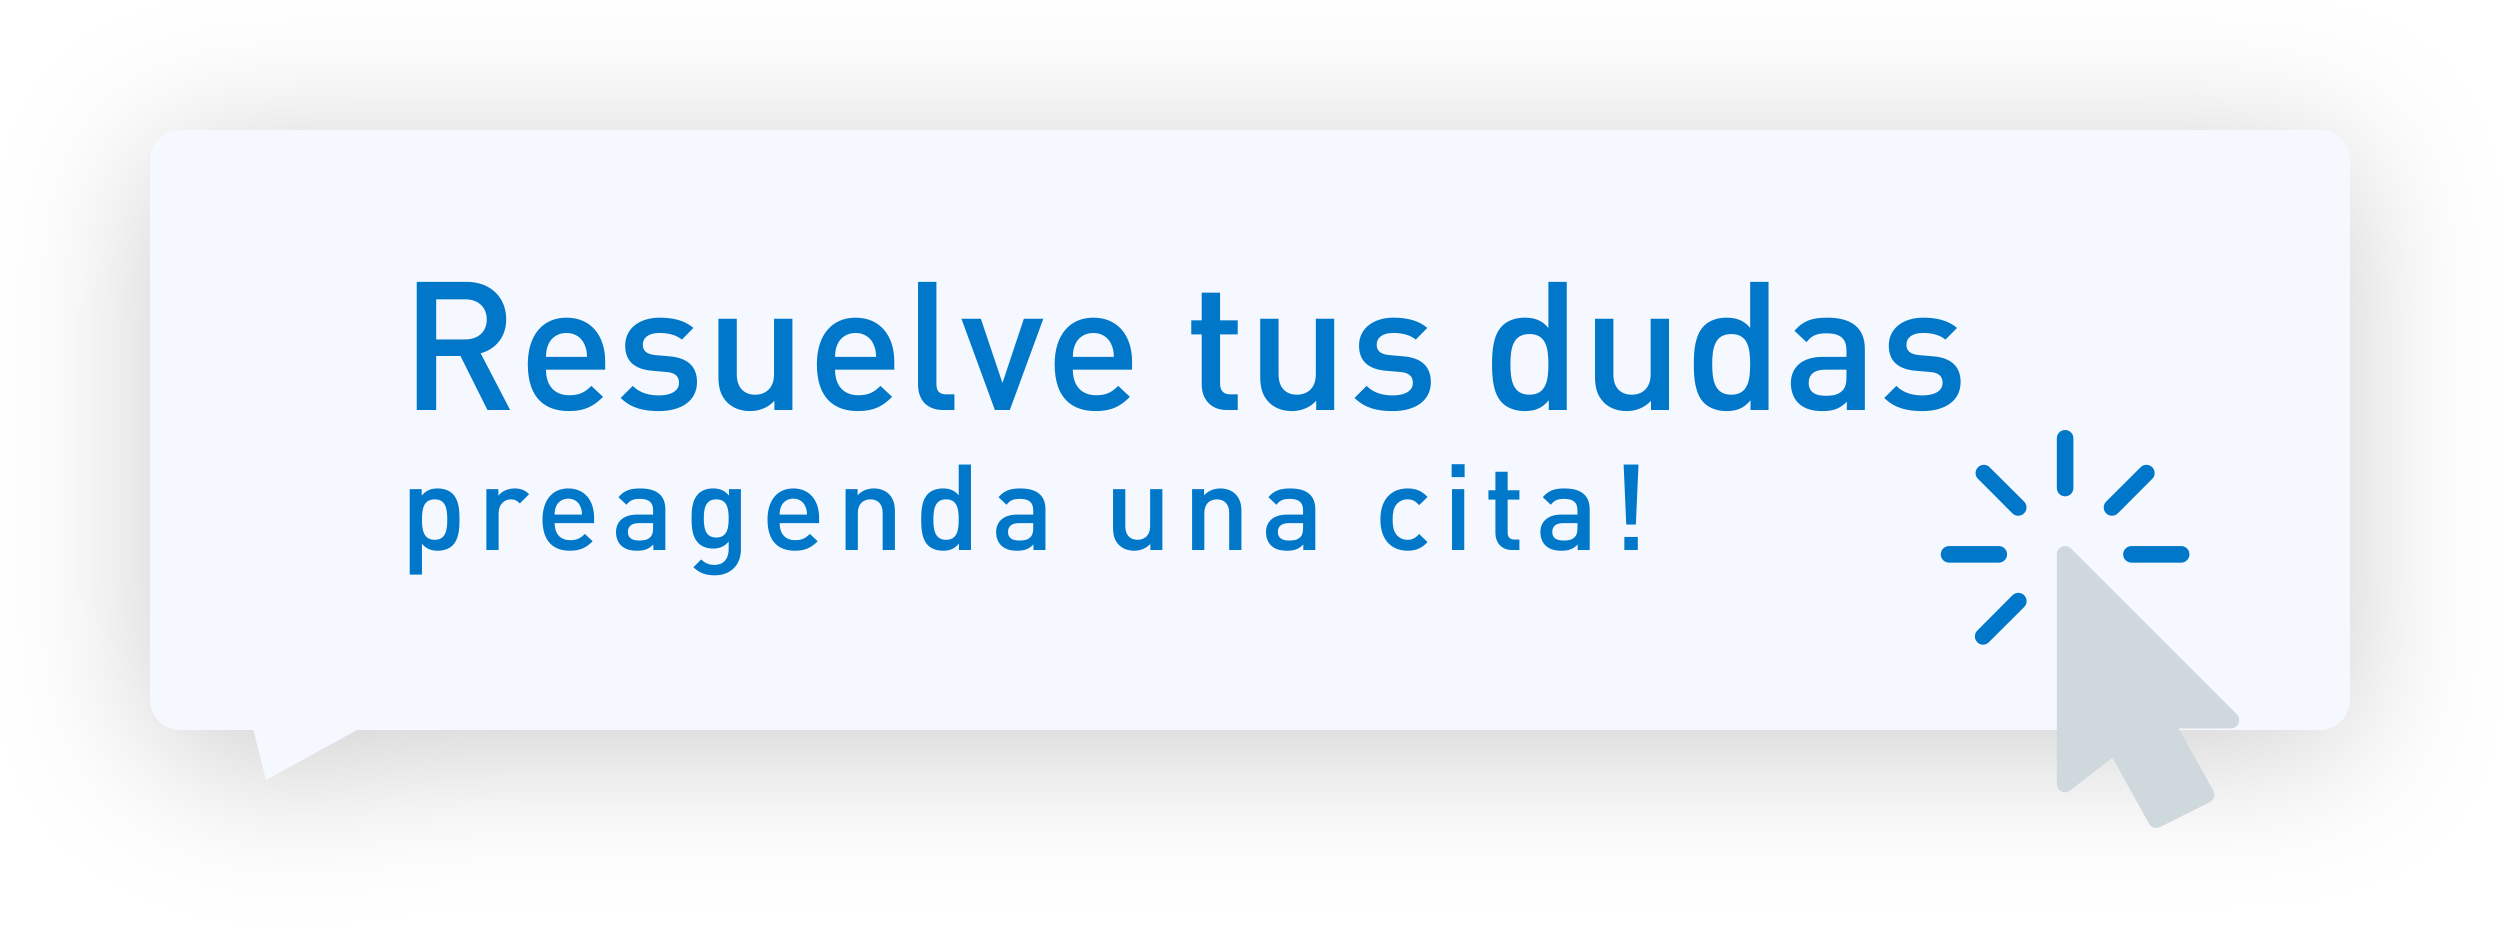
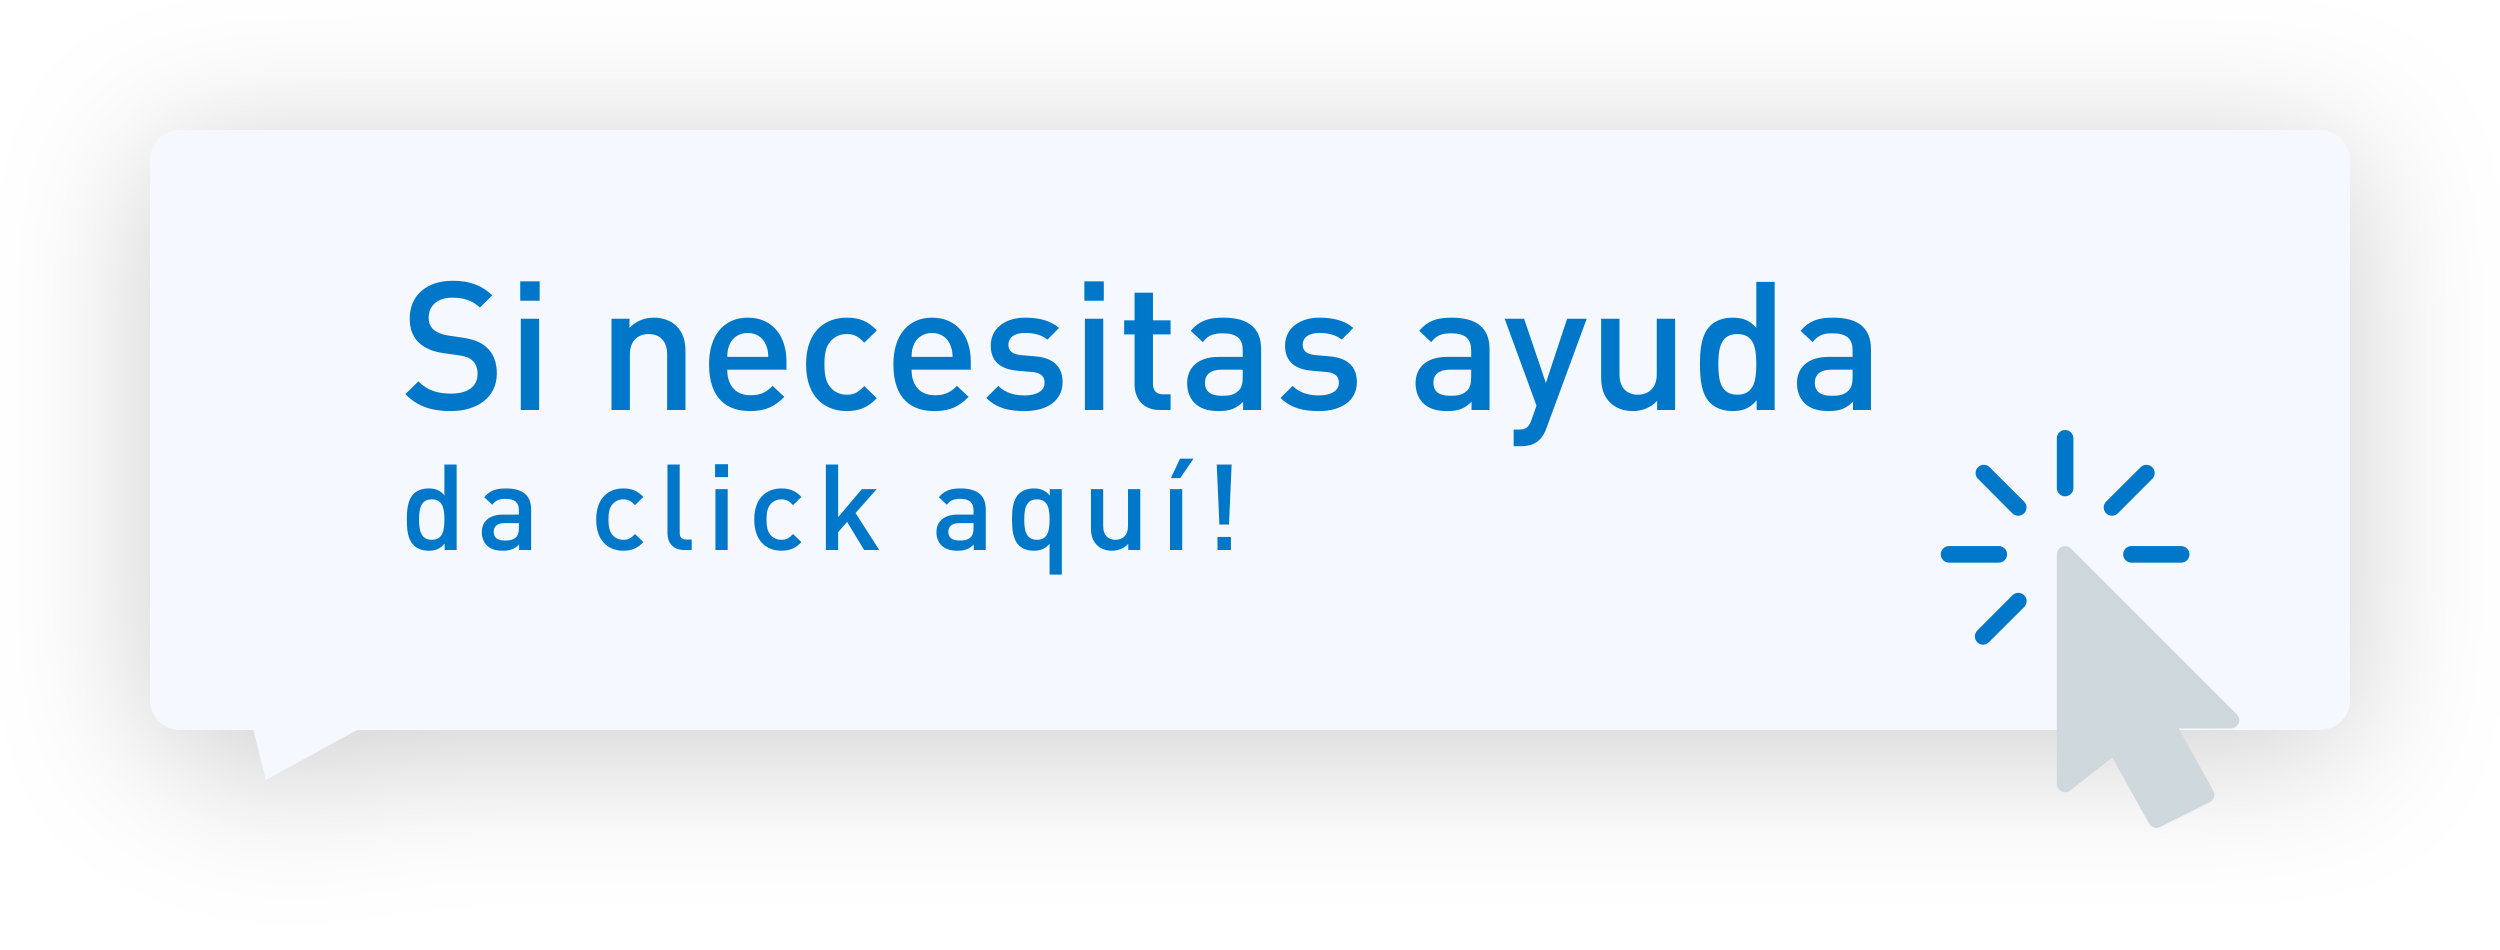
<svg xmlns="http://www.w3.org/2000/svg" xmlns:xlink="http://www.w3.org/1999/xlink" width="250px" height="95px" viewBox="0 0 250 95" version="1.1">
  <defs>
    <path d="M3,0 L217,0 C218.657,-3.04359188e-16 220,1.343 220,3 L220,57 C220,58.657 218.657,60 217,60 L20.7,60 L20.7,60 L11.591,65 L10.341,60 L3,60 C1.343,60 1.09108455e-15,58.657 0,57 L0,3 C-2.02906125e-16,1.343 1.343,3.04359188e-16 3,0 Z" id="path-1" />
    <filter x="-10.7%" y="-33.1%" width="121.4%" height="172.3%" filterUnits="objectBoundingBox" id="filter-2">
      <feOffset dx="0" dy="2" in="SourceAlpha" result="shadowOffsetOuter1" />
      <feGaussianBlur stdDeviation="7.5" in="shadowOffsetOuter1" result="shadowBlurOuter1" />
      <feColorMatrix values="0 0 0 0 0   0 0 0 0 0   0 0 0 0 0  0 0 0 0.2 0" type="matrix" in="shadowBlurOuter1" />
    </filter>
  </defs>
  <g id="Homepage" stroke="none" stroke-width="1" fill="none" fill-rule="evenodd">
    <g id="Home-page-1920" transform="translate(-1351, -583)">
      <g id="globo" transform="translate(1366, 596)">
        <g id="Rectangle">
          <use fill="black" fill-opacity="1" filter="url(#filter-2)" xlink:href="#path-1" />
          <use fill="#F5F8FF" fill-rule="evenodd" xlink:href="#path-1" />
        </g>
-         <path d="M28.618,28 L28.618,22.6 L31.048,22.6 L33.748,28 L36.016,28 L33.064,22.33 C34.504,21.934 35.62,20.764 35.62,18.928 C35.62,16.75 34.072,15.184 31.642,15.184 L26.674,15.184 L26.674,28 L28.618,28 Z M31.498,20.944 L28.618,20.944 L28.618,16.93 L31.498,16.93 C32.794,16.93 33.676,17.686 33.676,18.946 C33.676,20.206 32.794,20.944 31.498,20.944 Z M41.884,28.108 C43.486,28.108 44.368,27.622 45.304,26.686 L44.134,25.588 C43.486,26.236 42.946,26.524 41.92,26.524 C40.426,26.524 39.598,25.534 39.598,23.968 L45.52,23.968 L45.52,23.158 C45.52,20.566 44.098,18.766 41.65,18.766 C39.31,18.766 37.78,20.476 37.78,23.428 C37.78,26.902 39.598,28.108 41.884,28.108 Z M43.702,22.69 L39.598,22.69 C39.616,22.132 39.652,21.862 39.832,21.448 C40.12,20.764 40.786,20.296 41.65,20.296 C42.514,20.296 43.162,20.764 43.45,21.448 C43.63,21.862 43.684,22.132 43.702,22.69 Z M50.902,28.108 C53.08,28.108 54.7,27.118 54.7,25.21 C54.7,23.59 53.692,22.78 51.982,22.636 L50.542,22.51 C49.57,22.42 49.282,22.006 49.282,21.466 C49.282,20.782 49.84,20.296 50.938,20.296 C51.802,20.296 52.612,20.476 53.188,20.962 L54.34,19.792 C53.494,19.054 52.324,18.766 50.956,18.766 C49.048,18.766 47.518,19.774 47.518,21.556 C47.518,23.158 48.508,23.932 50.218,24.076 L51.676,24.202 C52.558,24.274 52.9,24.67 52.9,25.282 C52.9,26.146 52.018,26.542 50.902,26.542 C50.002,26.542 49.012,26.344 48.274,25.588 L47.068,26.794 C48.148,27.856 49.408,28.108 50.902,28.108 Z M60.01,28.108 C60.928,28.108 61.81,27.766 62.44,27.082 L62.44,28 L64.24,28 L64.24,18.874 L62.404,18.874 L62.404,24.436 C62.404,25.84 61.54,26.47 60.514,26.47 C59.488,26.47 58.678,25.858 58.678,24.436 L58.678,18.874 L56.842,18.874 L56.842,24.706 C56.842,25.732 57.058,26.596 57.76,27.28 C58.3,27.802 59.074,28.108 60.01,28.108 Z M70.792,28.108 C72.394,28.108 73.276,27.622 74.212,26.686 L73.042,25.588 C72.394,26.236 71.854,26.524 70.828,26.524 C69.334,26.524 68.506,25.534 68.506,23.968 L74.428,23.968 L74.428,23.158 C74.428,20.566 73.006,18.766 70.558,18.766 C68.218,18.766 66.688,20.476 66.688,23.428 C66.688,26.902 68.506,28.108 70.792,28.108 Z M72.61,22.69 L68.506,22.69 C68.524,22.132 68.56,21.862 68.74,21.448 C69.028,20.764 69.694,20.296 70.558,20.296 C71.422,20.296 72.07,20.764 72.358,21.448 C72.538,21.862 72.592,22.132 72.61,22.69 Z M80.44,28 L80.44,26.434 L79.63,26.434 C78.892,26.434 78.64,26.074 78.64,25.372 L78.64,15.184 L76.804,15.184 L76.804,25.48 C76.804,26.83 77.56,28 79.306,28 L80.44,28 Z M85.984,28 L89.332,18.874 L87.388,18.874 L85.246,25.3 L83.086,18.874 L81.142,18.874 L84.49,28 L85.984,28 Z M94.57,28.108 C96.172,28.108 97.054,27.622 97.99,26.686 L96.82,25.588 C96.172,26.236 95.632,26.524 94.606,26.524 C93.112,26.524 92.284,25.534 92.284,23.968 L98.206,23.968 L98.206,23.158 C98.206,20.566 96.784,18.766 94.336,18.766 C91.996,18.766 90.466,20.476 90.466,23.428 C90.466,26.902 92.284,28.108 94.57,28.108 Z M96.388,22.69 L92.284,22.69 C92.302,22.132 92.338,21.862 92.518,21.448 C92.806,20.764 93.472,20.296 94.336,20.296 C95.2,20.296 95.848,20.764 96.136,21.448 C96.316,21.862 96.37,22.132 96.388,22.69 Z M108.772,28 L108.772,26.434 L108.016,26.434 C107.332,26.434 107.008,26.038 107.008,25.372 L107.008,20.44 L108.772,20.44 L108.772,19.036 L107.008,19.036 L107.008,16.264 L105.172,16.264 L105.172,19.036 L104.128,19.036 L104.128,20.44 L105.172,20.44 L105.172,25.462 C105.172,26.776 105.964,28 107.674,28 L108.772,28 Z M114.19,28.108 C115.108,28.108 115.99,27.766 116.62,27.082 L116.62,28 L118.42,28 L118.42,18.874 L116.584,18.874 L116.584,24.436 C116.584,25.84 115.72,26.47 114.694,26.47 C113.668,26.47 112.858,25.858 112.858,24.436 L112.858,18.874 L111.022,18.874 L111.022,24.706 C111.022,25.732 111.238,26.596 111.94,27.28 C112.48,27.802 113.254,28.108 114.19,28.108 Z M124.288,28.108 C126.466,28.108 128.086,27.118 128.086,25.21 C128.086,23.59 127.078,22.78 125.368,22.636 L123.928,22.51 C122.956,22.42 122.668,22.006 122.668,21.466 C122.668,20.782 123.226,20.296 124.324,20.296 C125.188,20.296 125.998,20.476 126.574,20.962 L127.726,19.792 C126.88,19.054 125.71,18.766 124.342,18.766 C122.434,18.766 120.904,19.774 120.904,21.556 C120.904,23.158 121.894,23.932 123.604,24.076 L125.062,24.202 C125.944,24.274 126.286,24.67 126.286,25.282 C126.286,26.146 125.404,26.542 124.288,26.542 C123.388,26.542 122.398,26.344 121.66,25.588 L120.454,26.794 C121.534,27.856 122.794,28.108 124.288,28.108 Z M137.464,28.108 C138.454,28.108 139.192,27.856 139.876,27.028 L139.876,28 L141.676,28 L141.676,15.184 L139.84,15.184 L139.84,19.792 C139.174,19 138.418,18.766 137.446,18.766 C136.528,18.766 135.736,19.072 135.232,19.576 C134.314,20.494 134.206,22.042 134.206,23.428 C134.206,24.814 134.314,26.38 135.232,27.298 C135.736,27.802 136.546,28.108 137.464,28.108 Z M137.95,26.47 C136.294,26.47 136.042,25.048 136.042,23.428 C136.042,21.808 136.294,20.404 137.95,20.404 C139.606,20.404 139.84,21.808 139.84,23.428 C139.84,25.048 139.606,26.47 137.95,26.47 Z M147.67,28.108 C148.588,28.108 149.47,27.766 150.1,27.082 L150.1,28 L151.9,28 L151.9,18.874 L150.064,18.874 L150.064,24.436 C150.064,25.84 149.2,26.47 148.174,26.47 C147.148,26.47 146.338,25.858 146.338,24.436 L146.338,18.874 L144.502,18.874 L144.502,24.706 C144.502,25.732 144.718,26.596 145.42,27.28 C145.96,27.802 146.734,28.108 147.67,28.108 Z M157.642,28.108 C158.632,28.108 159.37,27.856 160.054,27.028 L160.054,28 L161.854,28 L161.854,15.184 L160.018,15.184 L160.018,19.792 C159.352,19 158.596,18.766 157.624,18.766 C156.706,18.766 155.914,19.072 155.41,19.576 C154.492,20.494 154.384,22.042 154.384,23.428 C154.384,24.814 154.492,26.38 155.41,27.298 C155.914,27.802 156.724,28.108 157.642,28.108 Z M158.128,26.47 C156.472,26.47 156.22,25.048 156.22,23.428 C156.22,21.808 156.472,20.404 158.128,20.404 C159.784,20.404 160.018,21.808 160.018,23.428 C160.018,25.048 159.784,26.47 158.128,26.47 Z M167.254,28.108 C168.388,28.108 169.018,27.838 169.684,27.172 L169.684,28 L171.484,28 L171.484,21.898 C171.484,19.828 170.224,18.766 167.722,18.766 C166.21,18.766 165.31,19.072 164.446,20.08 L165.652,21.214 C166.156,20.566 166.642,20.332 167.65,20.332 C169.072,20.332 169.648,20.89 169.648,22.042 L169.648,22.69 L167.236,22.69 C165.148,22.69 164.086,23.788 164.086,25.318 C164.086,26.092 164.338,26.794 164.806,27.28 C165.364,27.838 166.12,28.108 167.254,28.108 Z M167.542,26.578 C166.39,26.578 165.868,26.11 165.868,25.282 C165.868,24.454 166.426,23.968 167.506,23.968 L169.648,23.968 L169.648,24.706 C169.648,25.354 169.522,25.786 169.252,26.056 C168.766,26.524 168.244,26.578 167.542,26.578 Z M177.262,28.108 C179.44,28.108 181.06,27.118 181.06,25.21 C181.06,23.59 180.052,22.78 178.342,22.636 L176.902,22.51 C175.93,22.42 175.642,22.006 175.642,21.466 C175.642,20.782 176.2,20.296 177.298,20.296 C178.162,20.296 178.972,20.476 179.548,20.962 L180.7,19.792 C179.854,19.054 178.684,18.766 177.316,18.766 C175.408,18.766 173.878,19.774 173.878,21.556 C173.878,23.158 174.868,23.932 176.578,24.076 L178.036,24.202 C178.918,24.274 179.26,24.67 179.26,25.282 C179.26,26.146 178.378,26.542 177.262,26.542 C176.362,26.542 175.372,26.344 174.634,25.588 L173.428,26.794 C174.508,27.856 175.768,28.108 177.262,28.108 Z" id="Resuelvetusdudas" fill="#0077C8" fill-rule="nonzero" />
-         <path d="M27.196,44.46 L27.196,41.376 C27.64,41.904 28.144,42.072 28.792,42.072 C29.404,42.072 29.932,41.868 30.268,41.532 C30.88,40.92 30.952,39.876 30.952,38.952 C30.952,38.028 30.88,36.996 30.268,36.384 C29.932,36.048 29.392,35.844 28.78,35.844 C28.12,35.844 27.628,36.012 27.172,36.564 L27.172,35.916 L25.972,35.916 L25.972,44.46 L27.196,44.46 Z M28.468,40.98 C27.364,40.98 27.196,40.032 27.196,38.952 C27.196,37.872 27.364,36.936 28.468,36.936 C29.572,36.936 29.728,37.872 29.728,38.952 C29.728,40.032 29.572,40.98 28.468,40.98 Z M34.861,42 L34.861,38.304 C34.861,37.464 35.413,36.936 36.073,36.936 C36.493,36.936 36.709,37.068 36.985,37.344 L37.909,36.42 C37.489,36 37.045,35.844 36.457,35.844 C35.773,35.844 35.149,36.144 34.837,36.576 L34.837,35.916 L33.637,35.916 L33.637,42 L34.861,42 Z M41.985,42.072 C43.053,42.072 43.641,41.748 44.265,41.124 L43.485,40.392 C43.053,40.824 42.693,41.016 42.009,41.016 C41.013,41.016 40.461,40.356 40.461,39.312 L44.409,39.312 L44.409,38.772 C44.409,37.044 43.461,35.844 41.829,35.844 C40.269,35.844 39.249,36.984 39.249,38.952 C39.249,41.268 40.461,42.072 41.985,42.072 Z M43.197,38.46 L40.461,38.46 C40.473,38.088 40.497,37.908 40.617,37.632 C40.809,37.176 41.253,36.864 41.829,36.864 C42.405,36.864 42.837,37.176 43.029,37.632 C43.149,37.908 43.185,38.088 43.197,38.46 Z M48.714,42.072 C49.47,42.072 49.89,41.892 50.334,41.448 L50.334,42 L51.534,42 L51.534,37.932 C51.534,36.552 50.694,35.844 49.026,35.844 C48.018,35.844 47.418,36.048 46.842,36.72 L47.646,37.476 C47.982,37.044 48.306,36.888 48.978,36.888 C49.926,36.888 50.31,37.26 50.31,38.028 L50.31,38.46 L48.702,38.46 C47.31,38.46 46.602,39.192 46.602,40.212 C46.602,40.728 46.77,41.196 47.082,41.52 C47.454,41.892 47.958,42.072 48.714,42.072 Z M48.906,41.052 C48.138,41.052 47.79,40.74 47.79,40.188 C47.79,39.636 48.162,39.312 48.882,39.312 L50.31,39.312 L50.31,39.804 C50.31,40.236 50.226,40.524 50.046,40.704 C49.722,41.016 49.374,41.052 48.906,41.052 Z M56.486,44.532 C58.106,44.532 59.09,43.452 59.09,41.964 L59.09,35.916 L57.902,35.916 L57.902,36.564 C57.446,36.012 56.954,35.844 56.306,35.844 C55.694,35.844 55.178,36.036 54.842,36.372 C54.254,36.96 54.158,37.812 54.158,38.844 C54.158,39.876 54.254,40.728 54.842,41.316 C55.178,41.652 55.682,41.856 56.294,41.856 C56.918,41.856 57.422,41.688 57.866,41.16 L57.866,41.94 C57.866,42.756 57.47,43.488 56.438,43.488 C55.838,43.488 55.502,43.308 55.118,42.948 L54.338,43.728 C54.974,44.316 55.562,44.532 56.486,44.532 Z M56.63,40.752 C55.526,40.752 55.382,39.804 55.382,38.844 C55.382,37.884 55.526,36.936 56.63,36.936 C57.734,36.936 57.866,37.884 57.866,38.844 C57.866,39.804 57.734,40.752 56.63,40.752 Z M64.487,42.072 C65.555,42.072 66.143,41.748 66.767,41.124 L65.987,40.392 C65.555,40.824 65.195,41.016 64.511,41.016 C63.515,41.016 62.963,40.356 62.963,39.312 L66.911,39.312 L66.911,38.772 C66.911,37.044 65.963,35.844 64.331,35.844 C62.771,35.844 61.751,36.984 61.751,38.952 C61.751,41.268 62.963,42.072 64.487,42.072 Z M65.699,38.46 L62.963,38.46 C62.975,38.088 62.999,37.908 63.119,37.632 C63.311,37.176 63.755,36.864 64.331,36.864 C64.907,36.864 65.339,37.176 65.531,37.632 C65.651,37.908 65.687,38.088 65.699,38.46 Z M70.783,42 L70.783,38.292 C70.783,37.356 71.359,36.936 72.043,36.936 C72.727,36.936 73.267,37.344 73.267,38.292 L73.267,42 L74.491,42 L74.491,38.112 C74.491,37.428 74.347,36.852 73.879,36.396 C73.519,36.048 73.003,35.844 72.379,35.844 C71.767,35.844 71.179,36.072 70.759,36.528 L70.759,35.916 L69.559,35.916 L69.559,42 L70.783,42 Z M79.288,42.072 C79.948,42.072 80.44,41.904 80.896,41.352 L80.896,42 L82.096,42 L82.096,33.456 L80.872,33.456 L80.872,36.528 C80.428,36 79.924,35.844 79.276,35.844 C78.664,35.844 78.136,36.048 77.8,36.384 C77.188,36.996 77.116,38.028 77.116,38.952 C77.116,39.876 77.188,40.92 77.8,41.532 C78.136,41.868 78.676,42.072 79.288,42.072 Z M79.612,40.98 C78.508,40.98 78.34,40.032 78.34,38.952 C78.34,37.872 78.508,36.936 79.612,36.936 C80.716,36.936 80.872,37.872 80.872,38.952 C80.872,40.032 80.716,40.98 79.612,40.98 Z M86.725,42.072 C87.481,42.072 87.901,41.892 88.345,41.448 L88.345,42 L89.545,42 L89.545,37.932 C89.545,36.552 88.705,35.844 87.037,35.844 C86.029,35.844 85.429,36.048 84.853,36.72 L85.657,37.476 C85.993,37.044 86.317,36.888 86.989,36.888 C87.937,36.888 88.321,37.26 88.321,38.028 L88.321,38.46 L86.713,38.46 C85.321,38.46 84.613,39.192 84.613,40.212 C84.613,40.728 84.781,41.196 85.093,41.52 C85.465,41.892 85.969,42.072 86.725,42.072 Z M86.917,41.052 C86.149,41.052 85.801,40.74 85.801,40.188 C85.801,39.636 86.173,39.312 86.893,39.312 L88.321,39.312 L88.321,39.804 C88.321,40.236 88.237,40.524 88.057,40.704 C87.733,41.016 87.385,41.052 86.917,41.052 Z M98.418,42.072 C99.03,42.072 99.618,41.844 100.038,41.388 L100.038,42 L101.238,42 L101.238,35.916 L100.014,35.916 L100.014,39.624 C100.014,40.56 99.438,40.98 98.754,40.98 C98.07,40.98 97.53,40.572 97.53,39.624 L97.53,35.916 L96.306,35.916 L96.306,39.804 C96.306,40.488 96.45,41.064 96.918,41.52 C97.278,41.868 97.794,42.072 98.418,42.072 Z M105.434,42 L105.434,38.292 C105.434,37.356 106.01,36.936 106.694,36.936 C107.378,36.936 107.918,37.344 107.918,38.292 L107.918,42 L109.142,42 L109.142,38.112 C109.142,37.428 108.998,36.852 108.53,36.396 C108.17,36.048 107.654,35.844 107.03,35.844 C106.418,35.844 105.83,36.072 105.41,36.528 L105.41,35.916 L104.21,35.916 L104.21,42 L105.434,42 Z M113.711,42.072 C114.467,42.072 114.887,41.892 115.331,41.448 L115.331,42 L116.531,42 L116.531,37.932 C116.531,36.552 115.691,35.844 114.023,35.844 C113.015,35.844 112.415,36.048 111.839,36.72 L112.643,37.476 C112.979,37.044 113.303,36.888 113.975,36.888 C114.923,36.888 115.307,37.26 115.307,38.028 L115.307,38.46 L113.699,38.46 C112.307,38.46 111.599,39.192 111.599,40.212 C111.599,40.728 111.767,41.196 112.079,41.52 C112.451,41.892 112.955,42.072 113.711,42.072 Z M113.903,41.052 C113.135,41.052 112.787,40.74 112.787,40.188 C112.787,39.636 113.159,39.312 113.879,39.312 L115.307,39.312 L115.307,39.804 C115.307,40.236 115.223,40.524 115.043,40.704 C114.719,41.016 114.371,41.052 113.903,41.052 Z M125.752,42.072 C126.592,42.072 127.18,41.82 127.756,41.208 L126.916,40.404 C126.532,40.824 126.232,40.98 125.752,40.98 C125.284,40.98 124.888,40.788 124.624,40.44 C124.36,40.104 124.264,39.66 124.264,38.952 C124.264,38.244 124.36,37.812 124.624,37.476 C124.888,37.128 125.284,36.936 125.752,36.936 C126.232,36.936 126.532,37.092 126.916,37.512 L127.756,36.696 C127.18,36.084 126.592,35.844 125.752,35.844 C124.384,35.844 123.04,36.672 123.04,38.952 C123.04,41.232 124.384,42.072 125.752,42.072 Z M131.461,34.716 L131.461,33.42 L130.165,33.42 L130.165,34.716 L131.461,34.716 Z M131.425,42 L131.425,35.916 L130.201,35.916 L130.201,42 L131.425,42 Z M136.941,42 L136.941,40.956 L136.437,40.956 C135.981,40.956 135.765,40.692 135.765,40.248 L135.765,36.96 L136.941,36.96 L136.941,36.024 L135.765,36.024 L135.765,34.176 L134.541,34.176 L134.541,36.024 L133.845,36.024 L133.845,36.96 L134.541,36.96 L134.541,40.308 C134.541,41.184 135.069,42 136.209,42 L136.941,42 Z M141.15,42.072 C141.906,42.072 142.326,41.892 142.77,41.448 L142.77,42 L143.97,42 L143.97,37.932 C143.97,36.552 143.13,35.844 141.462,35.844 C140.454,35.844 139.854,36.048 139.278,36.72 L140.082,37.476 C140.418,37.044 140.742,36.888 141.414,36.888 C142.362,36.888 142.746,37.26 142.746,38.028 L142.746,38.46 L141.138,38.46 C139.746,38.46 139.038,39.192 139.038,40.212 C139.038,40.728 139.206,41.196 139.518,41.52 C139.89,41.892 140.394,42.072 141.15,42.072 Z M141.342,41.052 C140.574,41.052 140.226,40.74 140.226,40.188 C140.226,39.636 140.598,39.312 141.318,39.312 L142.746,39.312 L142.746,39.804 C142.746,40.236 142.662,40.524 142.482,40.704 C142.158,41.016 141.81,41.052 141.342,41.052 Z M148.586,39.456 L148.85,33.456 L147.362,33.456 L147.626,39.456 L148.586,39.456 Z M148.778,42 L148.778,40.692 L147.434,40.692 L147.434,42 L148.778,42 Z" id="preagendaunacita!" fill="#0077C8" fill-rule="nonzero" />
+         <path d="M30.076,28.108 C32.758,28.108 34.684,26.704 34.684,24.346 C34.684,23.248 34.342,22.33 33.64,21.718 C33.1,21.232 32.434,20.944 31.246,20.764 L29.788,20.548 C29.194,20.458 28.672,20.242 28.348,19.954 C28.006,19.648 27.862,19.234 27.862,18.766 C27.862,17.632 28.69,16.768 30.202,16.768 C31.282,16.768 32.2,17.002 32.992,17.758 L34.234,16.534 C33.136,15.508 31.948,15.076 30.256,15.076 C27.592,15.076 25.972,16.606 25.972,18.838 C25.972,19.882 26.278,20.692 26.908,21.286 C27.466,21.808 28.294,22.168 29.338,22.312 L30.85,22.528 C31.606,22.636 31.93,22.762 32.254,23.068 C32.596,23.374 32.758,23.842 32.758,24.4 C32.758,25.642 31.786,26.362 30.112,26.362 C28.798,26.362 27.772,26.074 26.836,25.138 L25.54,26.416 C26.764,27.658 28.15,28.108 30.076,28.108 Z M38.968,17.074 L38.968,15.13 L37.024,15.13 L37.024,17.074 L38.968,17.074 Z M38.914,28 L38.914,18.874 L37.078,18.874 L37.078,28 L38.914,28 Z M47.986,28 L47.986,22.438 C47.986,21.034 48.85,20.404 49.876,20.404 C50.902,20.404 51.712,21.016 51.712,22.438 L51.712,28 L53.548,28 L53.548,22.168 C53.548,21.142 53.332,20.278 52.63,19.594 C52.09,19.072 51.316,18.766 50.38,18.766 C49.462,18.766 48.58,19.108 47.95,19.792 L47.95,18.874 L46.15,18.874 L46.15,28 L47.986,28 Z M60.01,28.108 C61.612,28.108 62.494,27.622 63.43,26.686 L62.26,25.588 C61.612,26.236 61.072,26.524 60.046,26.524 C58.552,26.524 57.724,25.534 57.724,23.968 L63.646,23.968 L63.646,23.158 C63.646,20.566 62.224,18.766 59.776,18.766 C57.436,18.766 55.906,20.476 55.906,23.428 C55.906,26.902 57.724,28.108 60.01,28.108 Z M61.828,22.69 L57.724,22.69 C57.742,22.132 57.778,21.862 57.958,21.448 C58.246,20.764 58.912,20.296 59.776,20.296 C60.64,20.296 61.288,20.764 61.576,21.448 C61.756,21.862 61.81,22.132 61.828,22.69 Z M69.676,28.108 C70.936,28.108 71.818,27.73 72.682,26.812 L71.422,25.606 C70.846,26.236 70.396,26.47 69.676,26.47 C68.974,26.47 68.38,26.182 67.984,25.66 C67.588,25.156 67.444,24.49 67.444,23.428 C67.444,22.366 67.588,21.718 67.984,21.214 C68.38,20.692 68.974,20.404 69.676,20.404 C70.396,20.404 70.846,20.638 71.422,21.268 L72.682,20.044 C71.818,19.126 70.936,18.766 69.676,18.766 C67.624,18.766 65.608,20.008 65.608,23.428 C65.608,26.848 67.624,28.108 69.676,28.108 Z M78.442,28.108 C80.044,28.108 80.926,27.622 81.862,26.686 L80.692,25.588 C80.044,26.236 79.504,26.524 78.478,26.524 C76.984,26.524 76.156,25.534 76.156,23.968 L82.078,23.968 L82.078,23.158 C82.078,20.566 80.656,18.766 78.208,18.766 C75.868,18.766 74.338,20.476 74.338,23.428 C74.338,26.902 76.156,28.108 78.442,28.108 Z M80.26,22.69 L76.156,22.69 C76.174,22.132 76.21,21.862 76.39,21.448 C76.678,20.764 77.344,20.296 78.208,20.296 C79.072,20.296 79.72,20.764 80.008,21.448 C80.188,21.862 80.242,22.132 80.26,22.69 Z M87.46,28.108 C89.638,28.108 91.258,27.118 91.258,25.21 C91.258,23.59 90.25,22.78 88.54,22.636 L87.1,22.51 C86.128,22.42 85.84,22.006 85.84,21.466 C85.84,20.782 86.398,20.296 87.496,20.296 C88.36,20.296 89.17,20.476 89.746,20.962 L90.898,19.792 C90.052,19.054 88.882,18.766 87.514,18.766 C85.606,18.766 84.076,19.774 84.076,21.556 C84.076,23.158 85.066,23.932 86.776,24.076 L88.234,24.202 C89.116,24.274 89.458,24.67 89.458,25.282 C89.458,26.146 88.576,26.542 87.46,26.542 C86.56,26.542 85.57,26.344 84.832,25.588 L83.626,26.794 C84.706,27.856 85.966,28.108 87.46,28.108 Z M95.38,17.074 L95.38,15.13 L93.436,15.13 L93.436,17.074 L95.38,17.074 Z M95.326,28 L95.326,18.874 L93.49,18.874 L93.49,28 L95.326,28 Z M102.058,28 L102.058,26.434 L101.302,26.434 C100.618,26.434 100.294,26.038 100.294,25.372 L100.294,20.44 L102.058,20.44 L102.058,19.036 L100.294,19.036 L100.294,16.264 L98.458,16.264 L98.458,19.036 L97.414,19.036 L97.414,20.44 L98.458,20.44 L98.458,25.462 C98.458,26.776 99.25,28 100.96,28 L102.058,28 Z M106.882,28.108 C108.016,28.108 108.646,27.838 109.312,27.172 L109.312,28 L111.112,28 L111.112,21.898 C111.112,19.828 109.852,18.766 107.35,18.766 C105.838,18.766 104.938,19.072 104.074,20.08 L105.28,21.214 C105.784,20.566 106.27,20.332 107.278,20.332 C108.7,20.332 109.276,20.89 109.276,22.042 L109.276,22.69 L106.864,22.69 C104.776,22.69 103.714,23.788 103.714,25.318 C103.714,26.092 103.966,26.794 104.434,27.28 C104.992,27.838 105.748,28.108 106.882,28.108 Z M107.17,26.578 C106.018,26.578 105.496,26.11 105.496,25.282 C105.496,24.454 106.054,23.968 107.134,23.968 L109.276,23.968 L109.276,24.706 C109.276,25.354 109.15,25.786 108.88,26.056 C108.394,26.524 107.872,26.578 107.17,26.578 Z M116.89,28.108 C119.068,28.108 120.688,27.118 120.688,25.21 C120.688,23.59 119.68,22.78 117.97,22.636 L116.53,22.51 C115.558,22.42 115.27,22.006 115.27,21.466 C115.27,20.782 115.828,20.296 116.926,20.296 C117.79,20.296 118.6,20.476 119.176,20.962 L120.328,19.792 C119.482,19.054 118.312,18.766 116.944,18.766 C115.036,18.766 113.506,19.774 113.506,21.556 C113.506,23.158 114.496,23.932 116.206,24.076 L117.664,24.202 C118.546,24.274 118.888,24.67 118.888,25.282 C118.888,26.146 118.006,26.542 116.89,26.542 C115.99,26.542 115,26.344 114.262,25.588 L113.056,26.794 C114.136,27.856 115.396,28.108 116.89,28.108 Z M129.724,28.108 C130.858,28.108 131.488,27.838 132.154,27.172 L132.154,28 L133.954,28 L133.954,21.898 C133.954,19.828 132.694,18.766 130.192,18.766 C128.68,18.766 127.78,19.072 126.916,20.08 L128.122,21.214 C128.626,20.566 129.112,20.332 130.12,20.332 C131.542,20.332 132.118,20.89 132.118,22.042 L132.118,22.69 L129.706,22.69 C127.618,22.69 126.556,23.788 126.556,25.318 C126.556,26.092 126.808,26.794 127.276,27.28 C127.834,27.838 128.59,28.108 129.724,28.108 Z M130.012,26.578 C128.86,26.578 128.338,26.11 128.338,25.282 C128.338,24.454 128.896,23.968 129.976,23.968 L132.118,23.968 L132.118,24.706 C132.118,25.354 131.992,25.786 131.722,26.056 C131.236,26.524 130.714,26.578 130.012,26.578 Z M137.104,31.618 C137.806,31.618 138.472,31.456 138.976,30.952 C139.246,30.682 139.462,30.322 139.642,29.818 L143.674,18.874 L141.712,18.874 L139.588,25.3 L137.41,18.874 L135.466,18.874 L138.652,27.568 L138.148,28.99 C137.878,29.728 137.608,29.962 136.834,29.962 L136.366,29.962 L136.366,31.618 L137.104,31.618 Z M148.282,28.108 C149.2,28.108 150.082,27.766 150.712,27.082 L150.712,28 L152.512,28 L152.512,18.874 L150.676,18.874 L150.676,24.436 C150.676,25.84 149.812,26.47 148.786,26.47 C147.76,26.47 146.95,25.858 146.95,24.436 L146.95,18.874 L145.114,18.874 L145.114,24.706 C145.114,25.732 145.33,26.596 146.032,27.28 C146.572,27.802 147.346,28.108 148.282,28.108 Z M158.254,28.108 C159.244,28.108 159.982,27.856 160.666,27.028 L160.666,28 L162.466,28 L162.466,15.184 L160.63,15.184 L160.63,19.792 C159.964,19 159.208,18.766 158.236,18.766 C157.318,18.766 156.526,19.072 156.022,19.576 C155.104,20.494 154.996,22.042 154.996,23.428 C154.996,24.814 155.104,26.38 156.022,27.298 C156.526,27.802 157.336,28.108 158.254,28.108 Z M158.74,26.47 C157.084,26.47 156.832,25.048 156.832,23.428 C156.832,21.808 157.084,20.404 158.74,20.404 C160.396,20.404 160.63,21.808 160.63,23.428 C160.63,25.048 160.396,26.47 158.74,26.47 Z M167.866,28.108 C169,28.108 169.63,27.838 170.296,27.172 L170.296,28 L172.096,28 L172.096,21.898 C172.096,19.828 170.836,18.766 168.334,18.766 C166.822,18.766 165.922,19.072 165.058,20.08 L166.264,21.214 C166.768,20.566 167.254,20.332 168.262,20.332 C169.684,20.332 170.26,20.89 170.26,22.042 L170.26,22.69 L167.848,22.69 C165.76,22.69 164.698,23.788 164.698,25.318 C164.698,26.092 164.95,26.794 165.418,27.28 C165.976,27.838 166.732,28.108 167.866,28.108 Z M168.154,26.578 C167.002,26.578 166.48,26.11 166.48,25.282 C166.48,24.454 167.038,23.968 168.118,23.968 L170.26,23.968 L170.26,24.706 C170.26,25.354 170.134,25.786 169.864,26.056 C169.378,26.524 168.856,26.578 168.154,26.578 Z" id="Sinecesitasayuda" fill="#0077C8" fill-rule="nonzero" />
+         <path d="M27.856,42.072 C28.516,42.072 29.008,41.904 29.464,41.352 L29.464,42 L30.664,42 L30.664,33.456 L29.44,33.456 L29.44,36.528 C28.996,36 28.492,35.844 27.844,35.844 C27.232,35.844 26.704,36.048 26.368,36.384 C25.756,36.996 25.684,38.028 25.684,38.952 C25.684,39.876 25.756,40.92 26.368,41.532 C26.704,41.868 27.244,42.072 27.856,42.072 Z M28.18,40.98 C27.076,40.98 26.908,40.032 26.908,38.952 C26.908,37.872 27.076,36.936 28.18,36.936 C29.284,36.936 29.44,37.872 29.44,38.952 C29.44,40.032 29.284,40.98 28.18,40.98 Z M35.293,42.072 C36.049,42.072 36.469,41.892 36.913,41.448 L36.913,42 L38.113,42 L38.113,37.932 C38.113,36.552 37.273,35.844 35.605,35.844 C34.597,35.844 33.997,36.048 33.421,36.72 L34.225,37.476 C34.561,37.044 34.885,36.888 35.557,36.888 C36.505,36.888 36.889,37.26 36.889,38.028 L36.889,38.46 L35.281,38.46 C33.889,38.46 33.181,39.192 33.181,40.212 C33.181,40.728 33.349,41.196 33.661,41.52 C34.033,41.892 34.537,42.072 35.293,42.072 Z M35.485,41.052 C34.717,41.052 34.369,40.74 34.369,40.188 C34.369,39.636 34.741,39.312 35.461,39.312 L36.889,39.312 L36.889,39.804 C36.889,40.236 36.805,40.524 36.625,40.704 C36.301,41.016 35.953,41.052 35.485,41.052 Z M47.334,42.072 C48.174,42.072 48.762,41.82 49.338,41.208 L48.498,40.404 C48.114,40.824 47.814,40.98 47.334,40.98 C46.866,40.98 46.47,40.788 46.206,40.44 C45.942,40.104 45.846,39.66 45.846,38.952 C45.846,38.244 45.942,37.812 46.206,37.476 C46.47,37.128 46.866,36.936 47.334,36.936 C47.814,36.936 48.114,37.092 48.498,37.512 L49.338,36.696 C48.762,36.084 48.174,35.844 47.334,35.844 C45.966,35.844 44.622,36.672 44.622,38.952 C44.622,41.232 45.966,42.072 47.334,42.072 Z M54.17,42 L54.17,40.956 L53.63,40.956 C53.138,40.956 52.97,40.716 52.97,40.248 L52.97,33.456 L51.746,33.456 L51.746,40.32 C51.746,41.22 52.25,42 53.414,42 L54.17,42 Z M57.803,34.716 L57.803,33.42 L56.507,33.42 L56.507,34.716 L57.803,34.716 Z M57.767,42 L57.767,35.916 L56.543,35.916 L56.543,42 L57.767,42 Z M63.139,42.072 C63.979,42.072 64.567,41.82 65.143,41.208 L64.303,40.404 C63.919,40.824 63.619,40.98 63.139,40.98 C62.671,40.98 62.275,40.788 62.011,40.44 C61.747,40.104 61.651,39.66 61.651,38.952 C61.651,38.244 61.747,37.812 62.011,37.476 C62.275,37.128 62.671,36.936 63.139,36.936 C63.619,36.936 63.919,37.092 64.303,37.512 L65.143,36.696 C64.567,36.084 63.979,35.844 63.139,35.844 C61.771,35.844 60.427,36.672 60.427,38.952 C60.427,41.232 61.771,42.072 63.139,42.072 Z M68.812,42 L68.812,40.212 L69.712,39.192 L71.416,42 L72.928,42 L70.552,38.304 L72.664,35.916 L71.176,35.916 L68.812,38.724 L68.812,33.456 L67.588,33.456 L67.588,42 L68.812,42 Z M80.757,42.072 C81.513,42.072 81.933,41.892 82.377,41.448 L82.377,42 L83.577,42 L83.577,37.932 C83.577,36.552 82.737,35.844 81.069,35.844 C80.061,35.844 79.461,36.048 78.885,36.72 L79.689,37.476 C80.025,37.044 80.349,36.888 81.021,36.888 C81.969,36.888 82.353,37.26 82.353,38.028 L82.353,38.46 L80.745,38.46 C79.353,38.46 78.645,39.192 78.645,40.212 C78.645,40.728 78.813,41.196 79.125,41.52 C79.497,41.892 80.001,42.072 80.757,42.072 Z M80.949,41.052 C80.181,41.052 79.833,40.74 79.833,40.188 C79.833,39.636 80.205,39.312 80.925,39.312 L82.353,39.312 L82.353,39.804 C82.353,40.236 82.269,40.524 82.089,40.704 C81.765,41.016 81.417,41.052 80.949,41.052 Z M91.182,44.46 L91.182,35.916 L89.982,35.916 L89.982,36.564 C89.526,36.012 89.034,35.844 88.374,35.844 C87.762,35.844 87.222,36.048 86.886,36.384 C86.274,36.996 86.202,38.028 86.202,38.952 C86.202,39.876 86.274,40.92 86.886,41.532 C87.222,41.868 87.75,42.072 88.362,42.072 C89.01,42.072 89.514,41.904 89.958,41.376 L89.958,44.46 L91.182,44.46 Z M88.698,40.98 C87.594,40.98 87.426,40.032 87.426,38.952 C87.426,37.872 87.594,36.936 88.698,36.936 C89.802,36.936 89.958,37.872 89.958,38.952 C89.958,40.032 89.802,40.98 88.698,40.98 Z M96.206,42.072 C96.818,42.072 97.406,41.844 97.826,41.388 L97.826,42 L99.026,42 L99.026,35.916 L97.802,35.916 L97.802,39.624 C97.802,40.56 97.226,40.98 96.542,40.98 C95.858,40.98 95.318,40.572 95.318,39.624 L95.318,35.916 L94.094,35.916 L94.094,39.804 C94.094,40.488 94.238,41.064 94.706,41.52 C95.066,41.868 95.582,42.072 96.206,42.072 Z M103.019,34.812 L104.351,32.868 L102.995,32.868 L102.095,34.812 L103.019,34.812 Z M103.223,42 L103.223,35.916 L101.999,35.916 L101.999,42 L103.223,42 Z M107.899,39.456 L108.163,33.456 L106.675,33.456 L106.939,39.456 L107.899,39.456 Z M108.091,42 L108.091,40.692 L106.747,40.692 L106.747,42 L108.091,42 Z" id="daclickaquí!" fill="#0077C8" fill-rule="nonzero" />
        <g id="hacer-clic" transform="translate(179, 30)" fill-rule="nonzero">
          <path d="M29.679,28.43 L13.099,11.85 C12.776,11.526 12.251,11.525 11.927,11.848 C11.771,12.004 11.683,12.215 11.683,12.435 L11.683,35.394 C11.683,35.852 12.054,36.223 12.512,36.223 C12.697,36.223 12.877,36.161 13.023,36.047 L17.233,32.756 L20.907,39.37 C21.054,39.632 21.331,39.793 21.631,39.793 C21.76,39.793 21.887,39.763 22.003,39.705 L26.977,37.218 C27.179,37.116 27.331,36.937 27.398,36.72 C27.465,36.504 27.441,36.27 27.332,36.072 L23.87,29.845 L29.093,29.845 C29.55,29.845 29.922,29.475 29.923,29.017 C29.923,28.796 29.836,28.584 29.679,28.429 L29.679,28.43 Z" id="Path" fill="#CFD8DC" />
          <g id="Group" fill="#0077C8">
            <path d="M12.512,6.632 C12.054,6.632 11.683,6.261 11.683,5.803 L11.683,0.829 C11.683,0.371 12.054,0 12.512,0 C12.97,0 13.341,0.371 13.341,0.829 L13.341,5.803 C13.341,6.261 12.97,6.632 12.512,6.632 Z" id="Path" />
            <path d="M5.88,13.264 L0.906,13.264 C0.448,13.264 0.077,12.893 0.077,12.435 C0.077,11.977 0.448,11.606 0.906,11.606 L5.88,11.606 C6.338,11.606 6.709,11.977 6.709,12.435 C6.709,12.893 6.338,13.264 5.88,13.264 Z" id="Path" />
            <path d="M24.118,13.264 L19.144,13.264 C18.687,13.264 18.315,12.893 18.315,12.435 C18.315,11.977 18.687,11.606 19.144,11.606 L24.118,11.606 C24.576,11.606 24.947,11.977 24.947,12.435 C24.947,12.893 24.576,13.264 24.118,13.264 Z" id="Path" />
            <path d="M7.823,8.574 C7.603,8.574 7.392,8.487 7.236,8.332 L3.725,4.808 C3.45,4.442 3.524,3.922 3.89,3.648 C4.185,3.427 4.59,3.427 4.885,3.648 L8.409,7.158 C8.733,7.481 8.733,8.006 8.41,8.33 C8.254,8.487 8.042,8.574 7.822,8.574 L7.823,8.574 L7.823,8.574 Z" id="Path" />
            <path d="M4.305,21.47 C3.847,21.463 3.482,21.085 3.489,20.628 C3.493,20.416 3.577,20.214 3.725,20.062 L7.236,16.537 C7.554,16.208 8.079,16.199 8.409,16.517 C8.738,16.835 8.747,17.36 8.429,17.689 C8.422,17.696 8.415,17.703 8.409,17.709 L4.885,21.223 C4.732,21.378 4.523,21.467 4.305,21.47 Z" id="Path" />
            <path d="M17.201,8.574 C16.743,8.575 16.371,8.204 16.371,7.746 C16.37,7.525 16.458,7.314 16.614,7.158 L20.139,3.648 C20.505,3.373 21.025,3.447 21.3,3.813 C21.521,4.108 21.521,4.513 21.3,4.808 L17.788,8.33 C17.633,8.486 17.421,8.574 17.201,8.574 Z" id="Path" />
          </g>
        </g>
      </g>
    </g>
  </g>
</svg>
